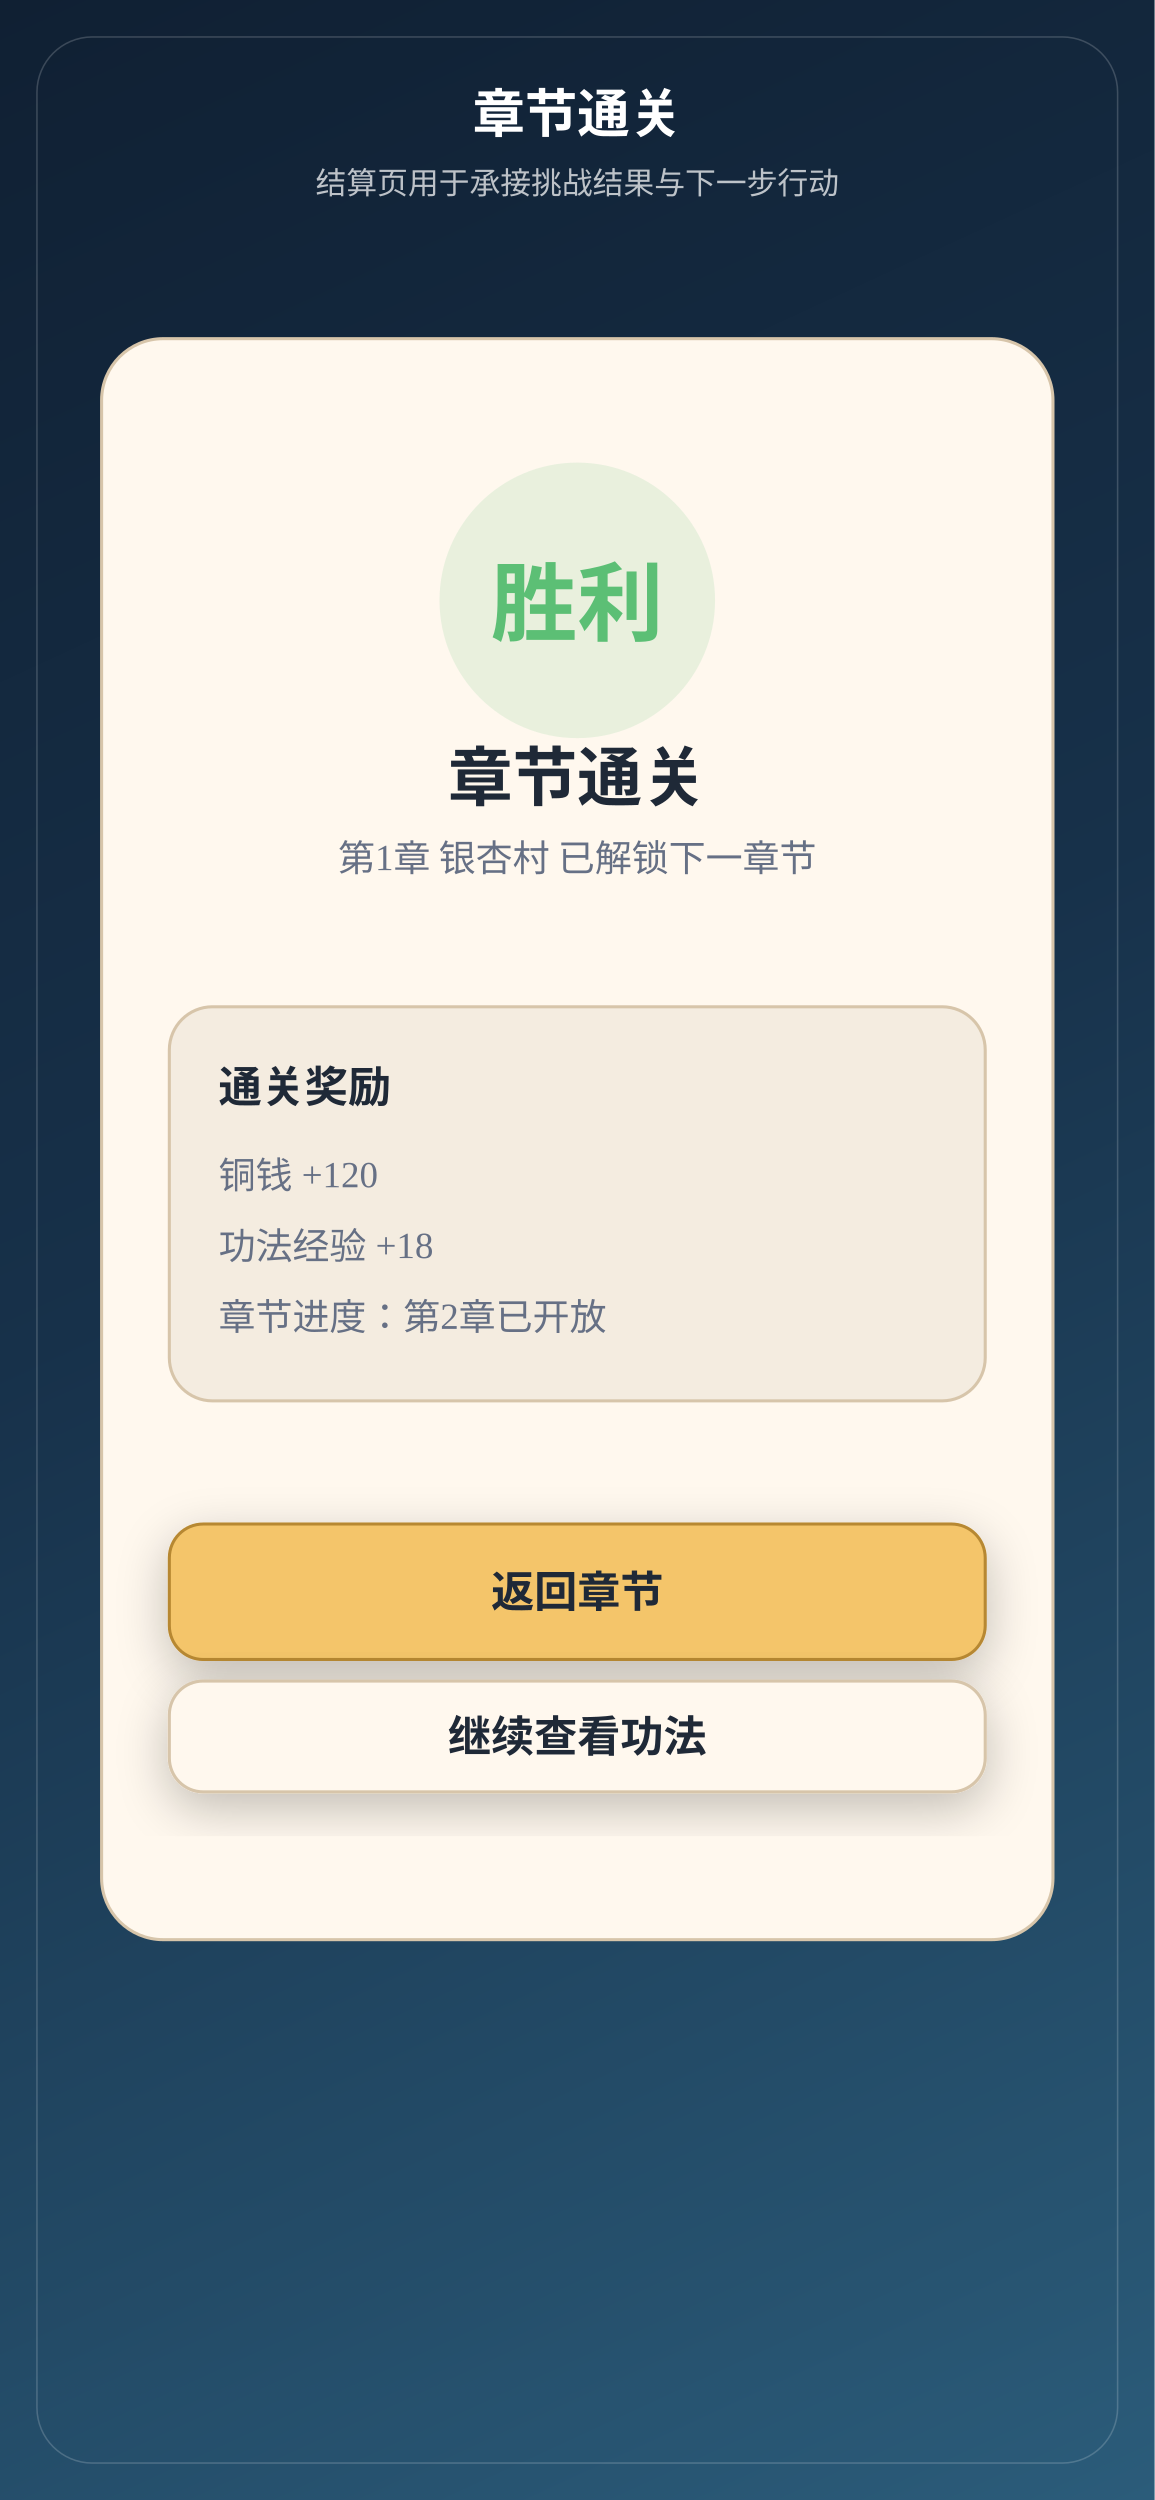
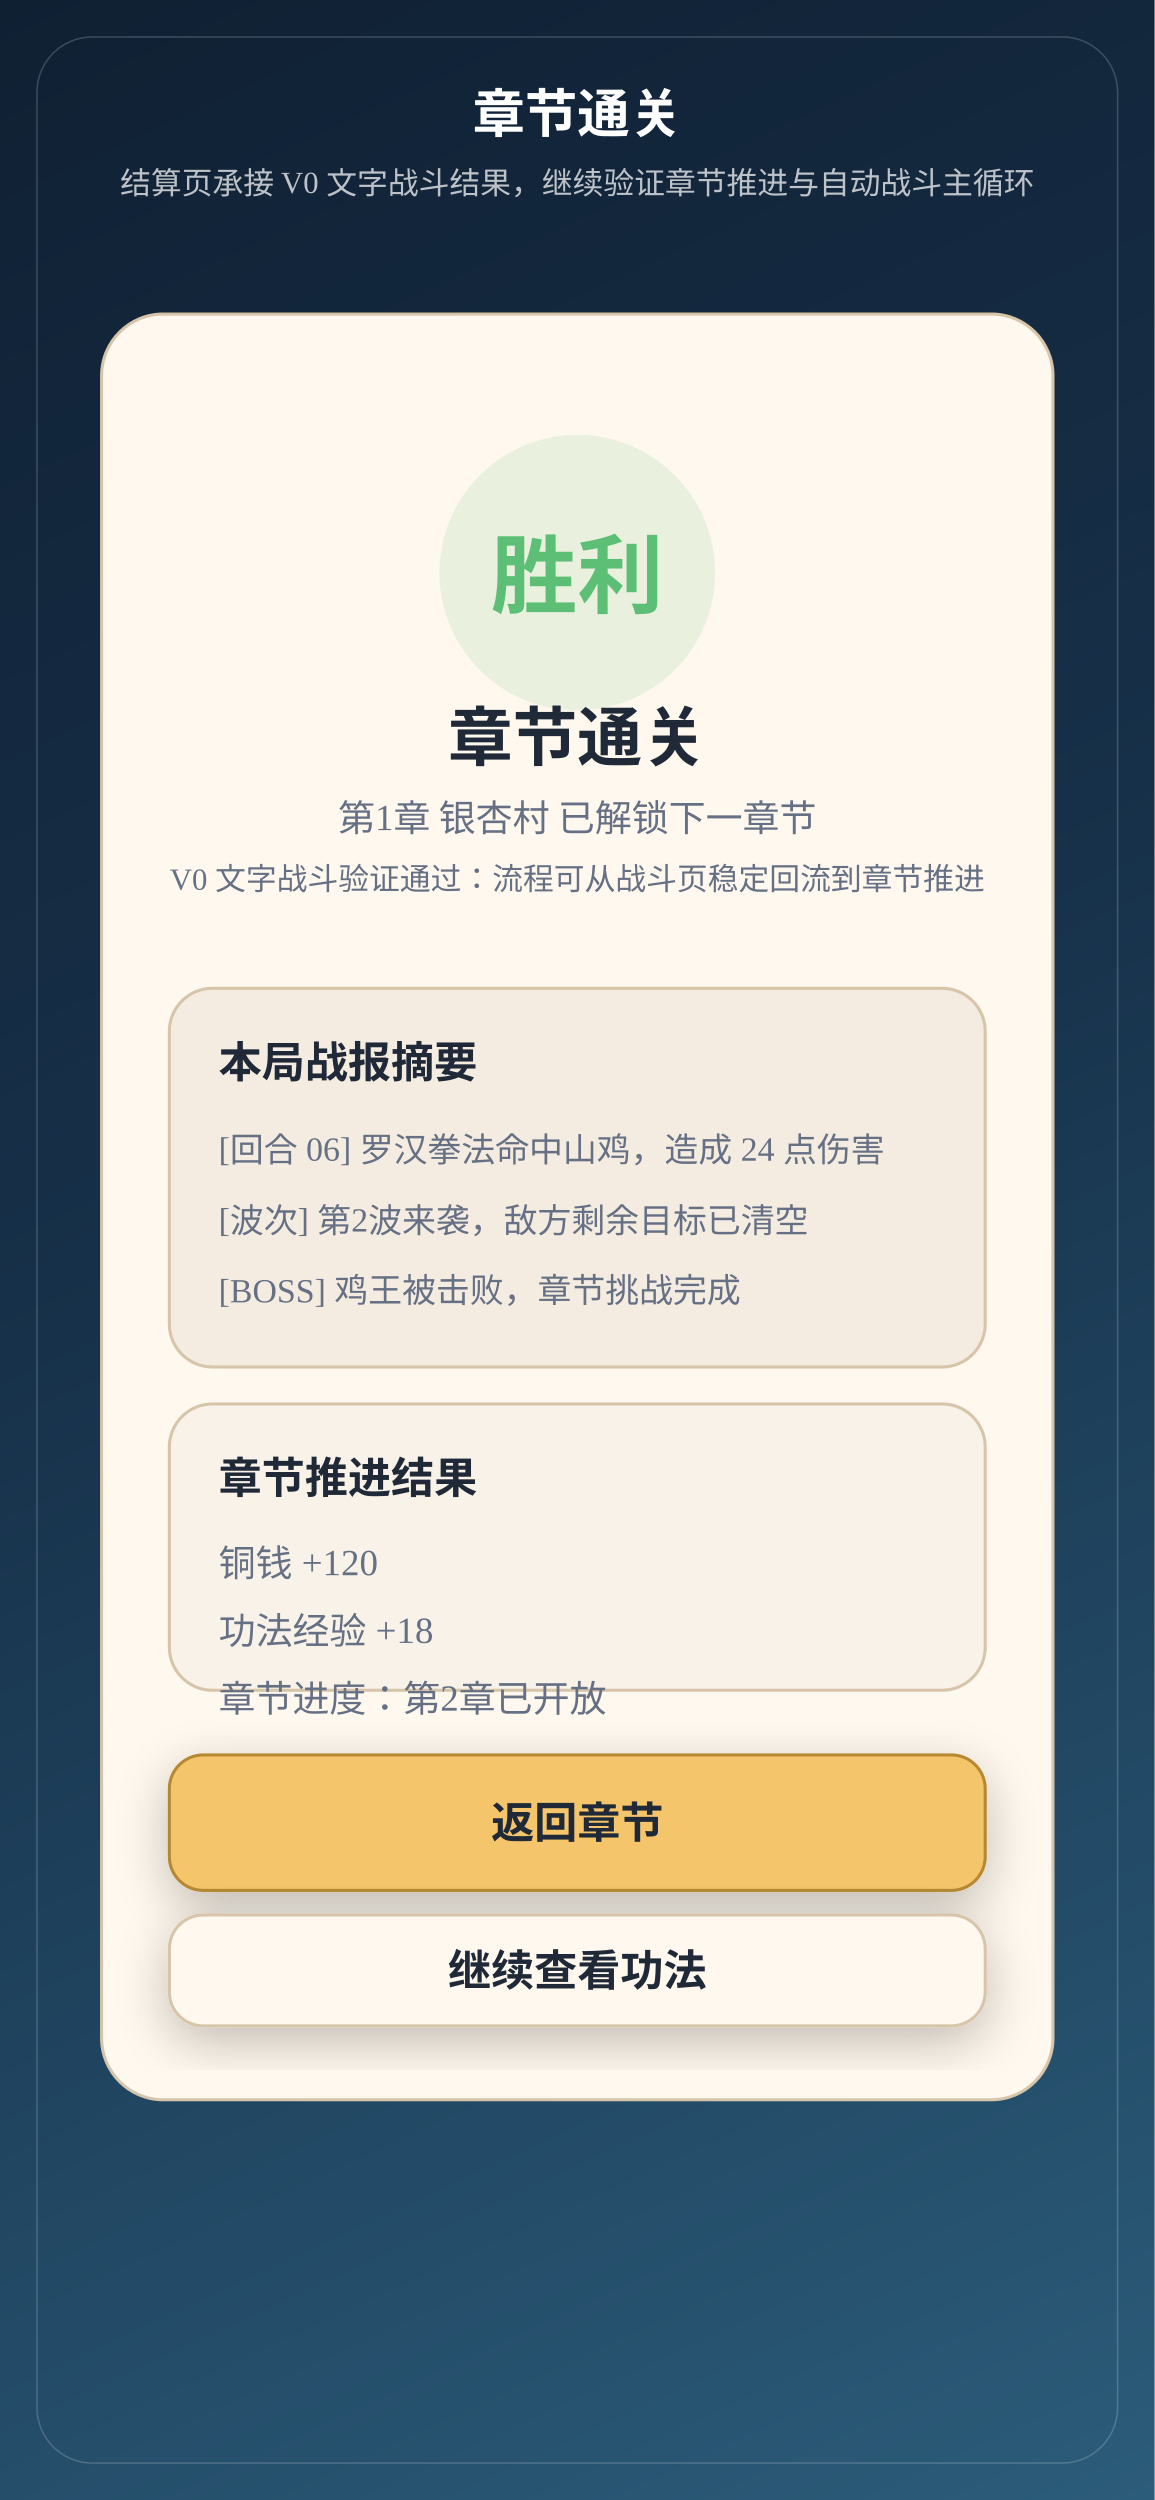
<svg xmlns="http://www.w3.org/2000/svg" width="750" height="1624" viewBox="0 0 750 1624" fill="none">
  <defs>
    <linearGradient id="bg" x1="0" y1="0" x2="750" y2="1624" gradientUnits="userSpaceOnUse">
      <stop stop-color="#102033" />
      <stop offset="0.45" stop-color="#17314A" />
      <stop offset="1" stop-color="#2B5C7A" />
    </linearGradient>
    <linearGradient id="goldBtn" x1="0" y1="0" x2="0" y2="88" gradientUnits="userSpaceOnUse">
      <stop stop-color="#FFE4A0" />
      <stop offset="1" stop-color="#F4C56A" />
    </linearGradient>
    <filter id="shadow" x="-40%" y="-40%" width="180%" height="180%">
      <feDropShadow dx="0" dy="10" stdDeviation="16" flood-color="#09111D" flood-opacity="0.24" />
    </filter>
  </defs>
  <rect width="750" height="1624" fill="url(#bg)" />
  <rect x="24" y="24" width="702" height="1576" rx="36" stroke="rgba(255,255,255,0.18)" />
  <text x="375" y="86" fill="#FFFFFF" font-size="34" font-weight="700" text-anchor="middle">章节通关</text>
-   <text x="375" y="126" fill="rgba(255,255,255,0.72)" font-size="20" text-anchor="middle">结算页用于承接挑战结果与下一步行动</text>
-   <rect x="66" y="220" width="618" height="1040" rx="40" fill="#FFF8EE" stroke="#D7C5AA" stroke-width="2" />
-   <circle cx="375" cy="390" r="88" fill="#5CBF75" opacity="0.14" stroke="#5CBF75" stroke-width="3" />
-   <text x="375" y="412" fill="#5CBF75" font-size="56" font-weight="700" text-anchor="middle">胜利</text>
-   <text x="375" y="520" fill="#1F2937" font-size="42" font-weight="700" text-anchor="middle">章节通关</text>
-   <text x="375" y="566" fill="#667085" font-size="24" text-anchor="middle">第1章 银杏村 已解锁下一章节</text>
-   <rect x="110" y="654" width="530" height="256" rx="28" fill="#F4ECE0" stroke="#D7C5AA" stroke-width="2" />
-   <text x="142" y="716" fill="#1F2937" font-size="28" font-weight="700">通关奖励</text>
-   <text x="142" y="772" fill="#667085" font-size="24">铜钱 +120</text>
-   <text x="142" y="818" fill="#667085" font-size="24">功法经验 +18</text>
-   <text x="142" y="864" fill="#667085" font-size="24">章节进度：第2章已开放</text>
+   <text x="375" y="126" fill="rgba(255,255,255,0.72)" font-size="20" text-anchor="middle">结算页承接 V0 文字战斗结果，继续验证章节推进与自动战斗主循环</text>
+   <rect x="66" y="204" width="618" height="1160" rx="40" fill="#FFF8EE" stroke="#D7C5AA" stroke-width="2" />
+   <circle cx="375" cy="372" r="88" fill="#5CBF75" opacity="0.14" stroke="#5CBF75" stroke-width="3" />
+   <text x="375" y="394" fill="#5CBF75" font-size="56" font-weight="700" text-anchor="middle">胜利</text>
+   <text x="375" y="494" fill="#1F2937" font-size="42" font-weight="700" text-anchor="middle">章节通关</text>
+   <text x="375" y="540" fill="#667085" font-size="24" text-anchor="middle">第1章 银杏村 已解锁下一章节</text>
+   <text x="375" y="578" fill="#667085" font-size="20" text-anchor="middle">V0 文字战斗验证通过：流程可从战斗页稳定回流到章节推进</text>
+   <rect x="110" y="642" width="530" height="246" rx="28" fill="#F4ECE0" stroke="#D7C5AA" stroke-width="2" />
+   <text x="142" y="700" fill="#1F2937" font-size="28" font-weight="700">本局战报摘要</text>
+   <text x="142" y="754" fill="#667085" font-size="22">[回合 06] 罗汉拳法命中山鸡，造成 24 点伤害</text>
+   <text x="142" y="800" fill="#667085" font-size="22">[波次] 第2波来袭，敌方剩余目标已清空</text>
+   <text x="142" y="846" fill="#667085" font-size="22">[BOSS] 鸡王被击败，章节挑战完成</text>
+   <rect x="110" y="912" width="530" height="186" rx="28" fill="#F8F2E8" stroke="#D7C5AA" stroke-width="2" />
+   <text x="142" y="970" fill="#1F2937" font-size="28" font-weight="700">章节推进结果</text>
+   <text x="142" y="1024" fill="#667085" font-size="24">铜钱 +120</text>
+   <text x="142" y="1068" fill="#667085" font-size="24">功法经验 +18</text>
+   <text x="142" y="1112" fill="#667085" font-size="24">章节进度：第2章已开放</text>
  <g filter="url(#shadow)">
-     <rect x="110" y="990" width="530" height="88" rx="22" fill="url(#goldBtn)" stroke="#B78832" stroke-width="2" />
+     <rect x="110" y="1140" width="530" height="88" rx="22" fill="url(#goldBtn)" stroke="#B78832" stroke-width="2" />
  </g>
-   <text x="375" y="1044" fill="#1F2937" font-size="28" font-weight="700" text-anchor="middle">返回章节</text>
+   <text x="375" y="1194" fill="#1F2937" font-size="28" font-weight="700" text-anchor="middle">返回章节</text>
  <g filter="url(#shadow)">
-     <rect x="110" y="1092" width="530" height="72" rx="22" fill="#FFF8EE" stroke="#D7C5AA" stroke-width="2" />
+     <rect x="110" y="1244" width="530" height="72" rx="22" fill="#FFF8EE" stroke="#D7C5AA" stroke-width="2" />
  </g>
-   <text x="375" y="1138" fill="#1F2937" font-size="28" font-weight="700" text-anchor="middle">继续查看功法</text>
+   <text x="375" y="1290" fill="#1F2937" font-size="28" font-weight="700" text-anchor="middle">继续查看功法</text>
</svg>
